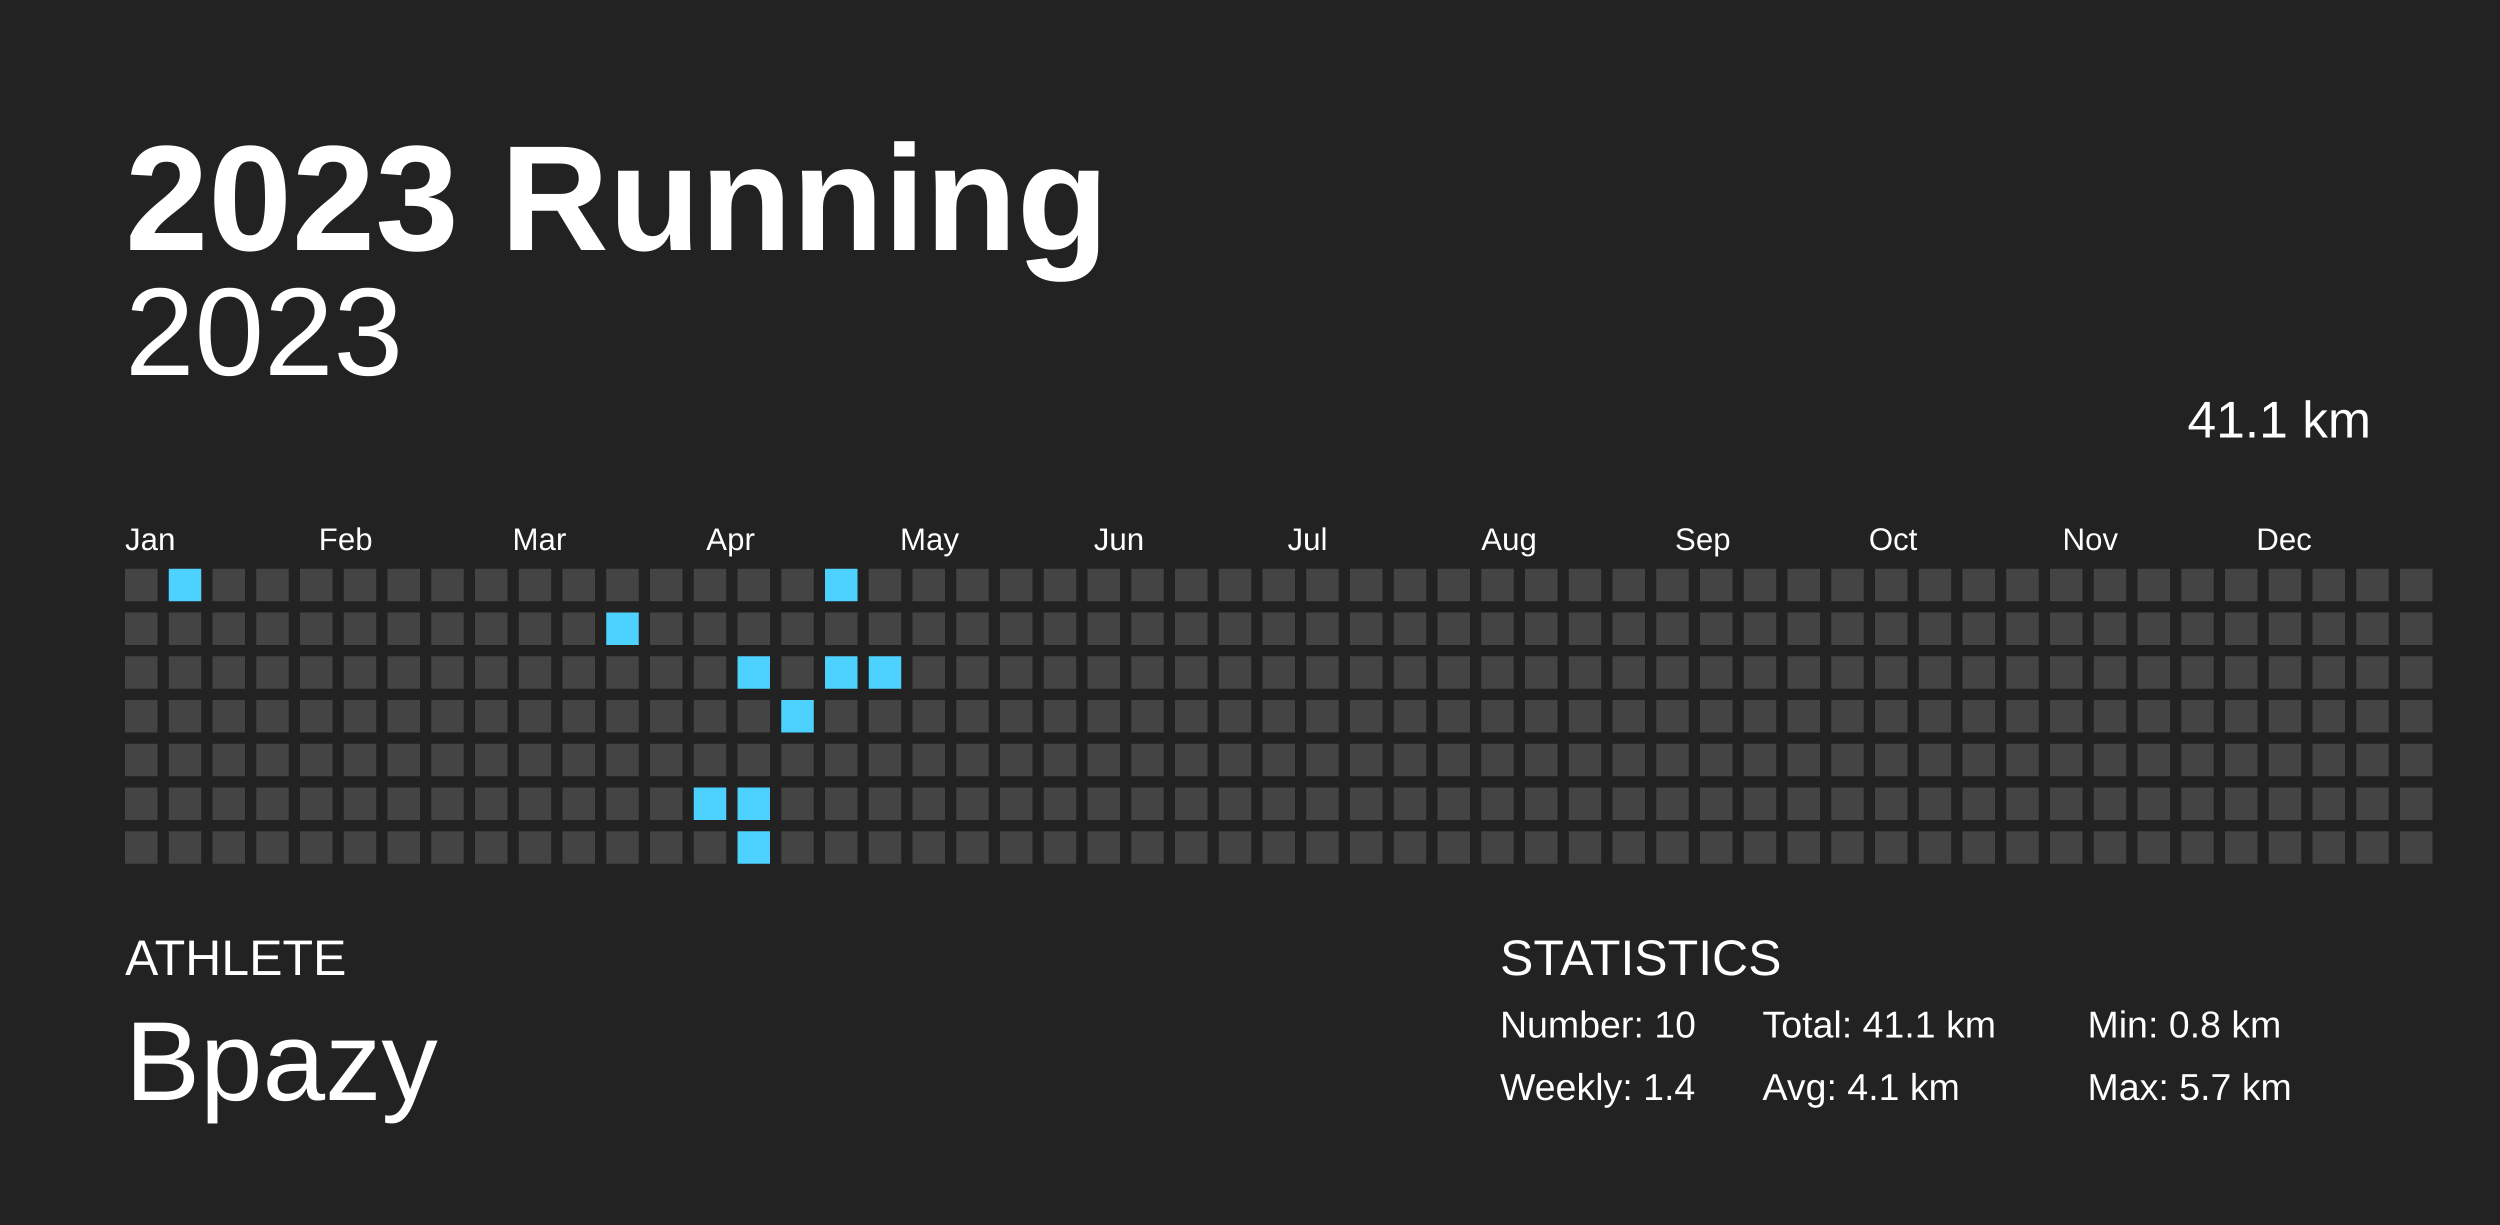
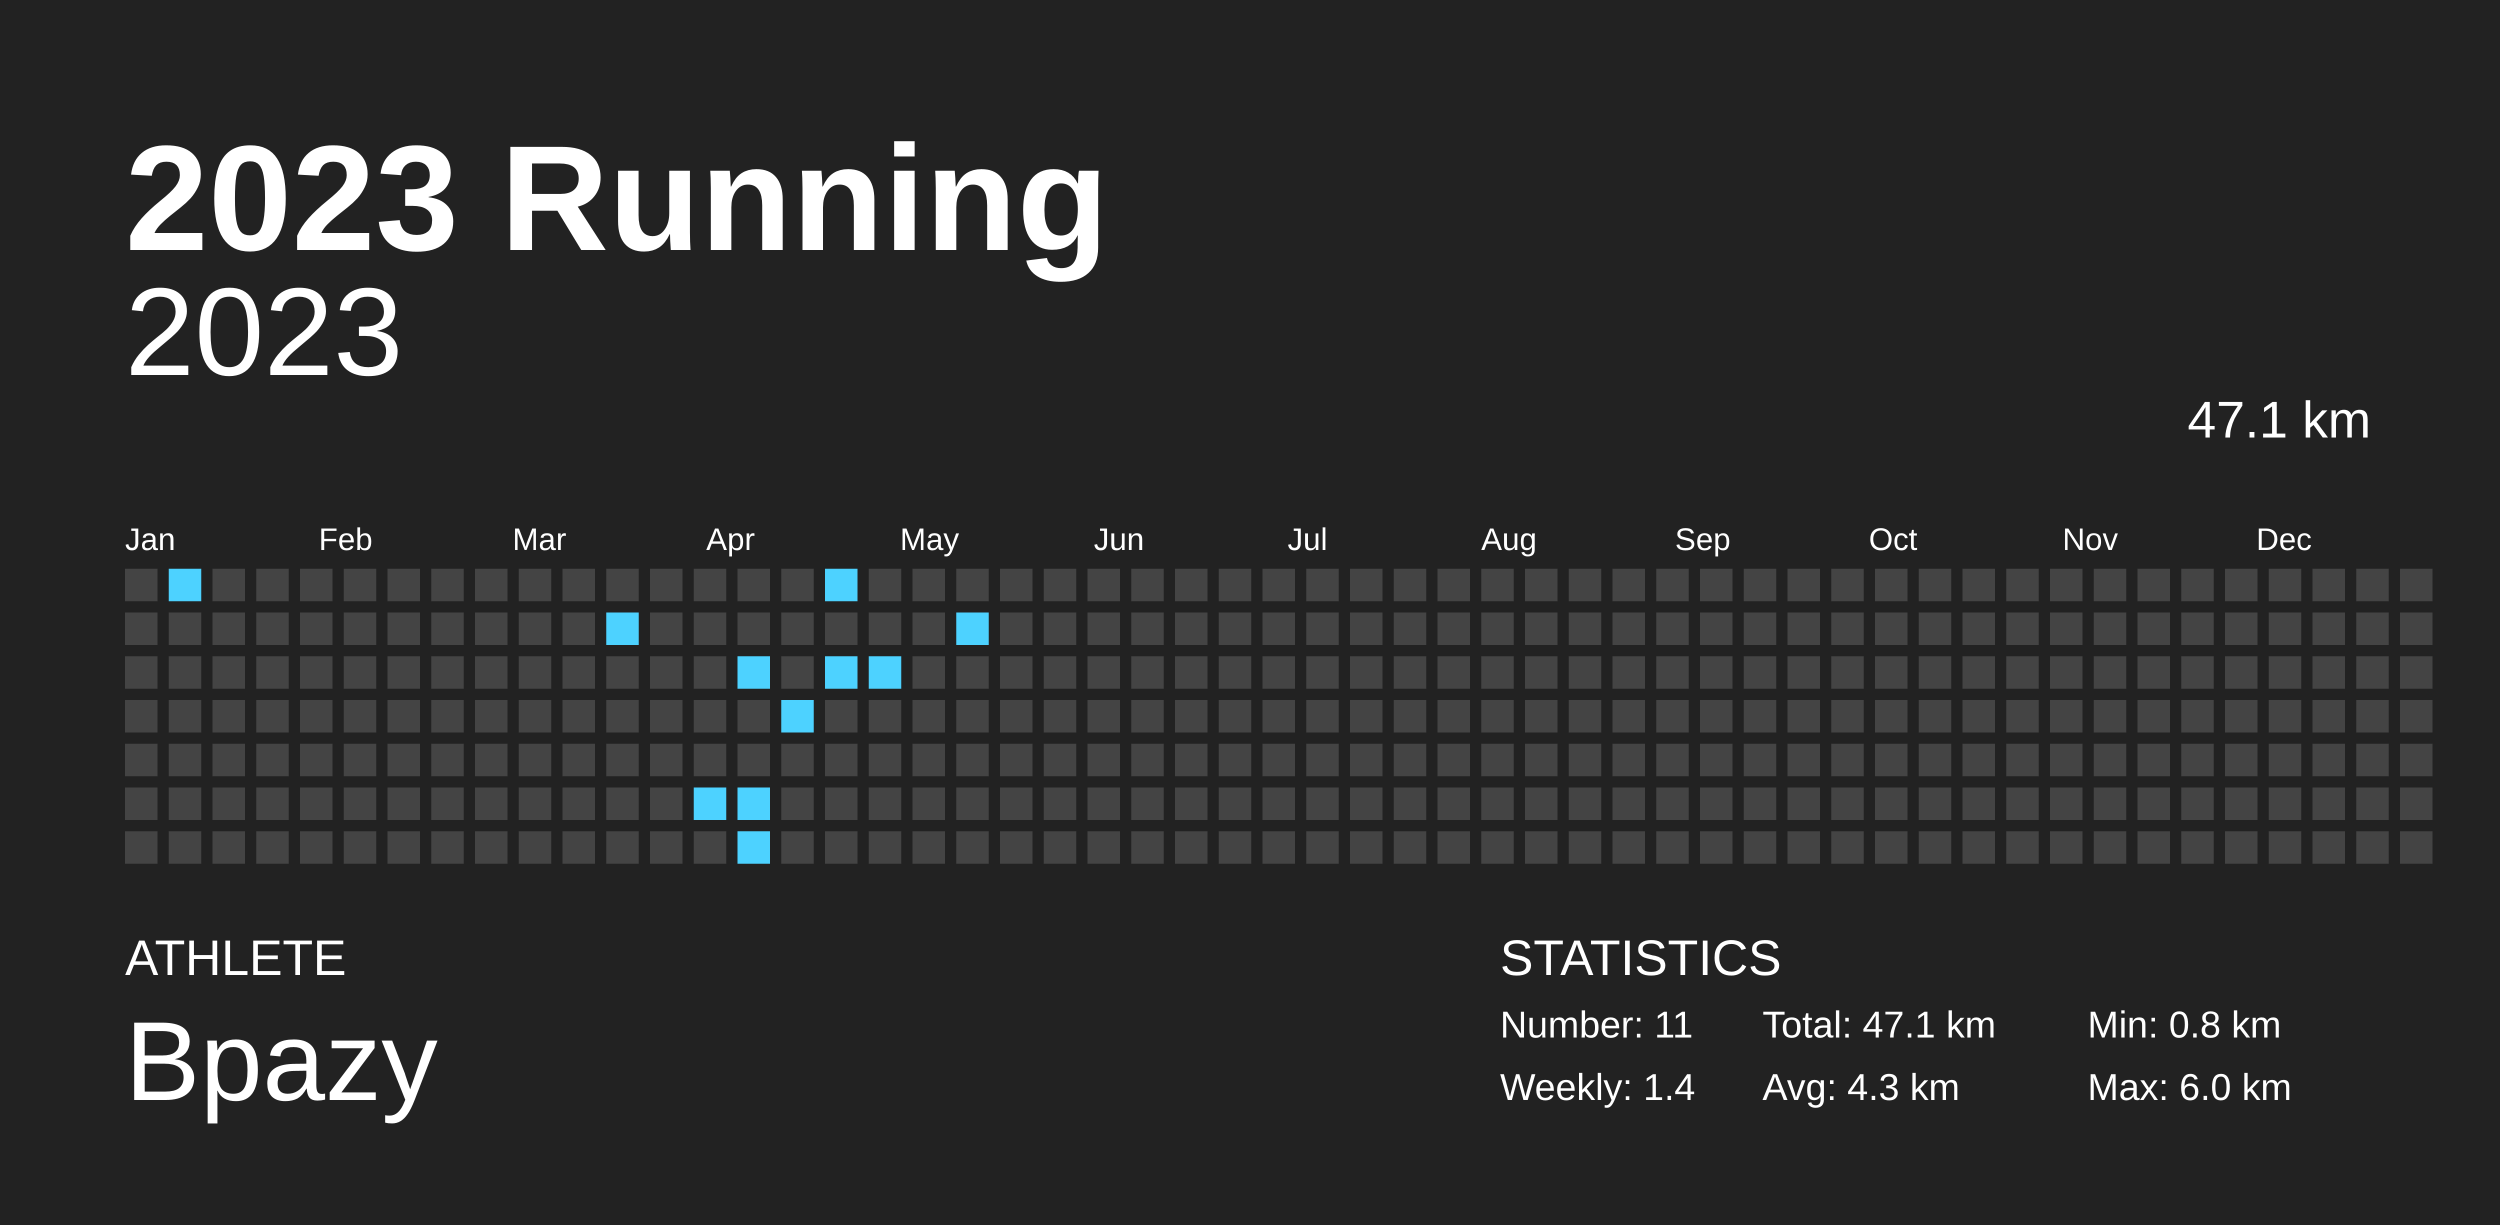
<svg xmlns="http://www.w3.org/2000/svg" baseProfile="full" height="98mm" version="1.1" viewBox="0,0,200,98" width="200mm">
  <defs />
  <rect fill="#222222" height="98" width="200" x="0" y="0" />
  <text fill="#FFFFFF" style="font-size:12px; font-family:Arial; font-weight:bold;" x="10" y="20">2023 Running</text>
  <text fill="#FFFFFF" style="font-size:4px; font-family:Arial" x="10" y="78">ATHLETE</text>
  <text fill="#FFFFFF" style="font-size:9px; font-family:Arial" x="10" y="88">Bpazy</text>
  <text fill="#FFFFFF" style="font-size:4px; font-family:Arial" x="120" y="78">STATISTICS</text>
-   <text fill="#FFFFFF" style="font-size:3px; font-family:Arial" x="120" y="83">Number: 10</text>
+   <text fill="#FFFFFF" style="font-size:3px; font-family:Arial" x="120" y="83">Number: 11</text>
  <text fill="#FFFFFF" style="font-size:3px; font-family:Arial" x="120" y="88">Weekly: 1.4</text>
-   <text fill="#FFFFFF" style="font-size:3px; font-family:Arial" x="141" y="83">Total: 41.1 km</text>
-   <text fill="#FFFFFF" style="font-size:3px; font-family:Arial" x="141" y="88">Avg: 4.1 km</text>
+   <text fill="#FFFFFF" style="font-size:3px; font-family:Arial" x="141" y="83">Total: 47.1 km</text>
+   <text fill="#FFFFFF" style="font-size:3px; font-family:Arial" x="141" y="88">Avg: 4.3 km</text>
  <text fill="#FFFFFF" style="font-size:3px; font-family:Arial" x="167" y="83">Min: 0.8 km</text>
-   <text fill="#FFFFFF" style="font-size:3px; font-family:Arial" x="167" y="88">Max: 5.7 km</text>
+   <text fill="#FFFFFF" style="font-size:3px; font-family:Arial" x="167" y="88">Max: 6.0 km</text>
  <text alignment-baseline="hanging" fill="#FFFFFF" style="font-size:10.0px; font-family:Arial;" x="10" y="30">2023</text>
-   <text alignment-baseline="hanging" fill="#FFFFFF" style="font-size:4.125px; font-family:Arial;" x="175" y="35">41.1 km</text>
+   <text alignment-baseline="hanging" fill="#FFFFFF" style="font-size:4.125px; font-family:Arial;" x="175" y="35">47.1 km</text>
  <text fill="#FFFFFF" style="font-size:2.5px; font-family:Arial" x="10.0" y="44">Jan</text>
  <text fill="#FFFFFF" style="font-size:2.5px; font-family:Arial" x="25.5" y="44">Feb</text>
  <text fill="#FFFFFF" style="font-size:2.5px; font-family:Arial" x="41.0" y="44">Mar</text>
  <text fill="#FFFFFF" style="font-size:2.5px; font-family:Arial" x="56.5" y="44">Apr</text>
  <text fill="#FFFFFF" style="font-size:2.5px; font-family:Arial" x="72.0" y="44">May</text>
  <text fill="#FFFFFF" style="font-size:2.5px; font-family:Arial" x="87.5" y="44">Jun</text>
  <text fill="#FFFFFF" style="font-size:2.5px; font-family:Arial" x="103.0" y="44">Jul</text>
  <text fill="#FFFFFF" style="font-size:2.5px; font-family:Arial" x="118.5" y="44">Aug</text>
  <text fill="#FFFFFF" style="font-size:2.5px; font-family:Arial" x="134.0" y="44">Sep</text>
  <text fill="#FFFFFF" style="font-size:2.5px; font-family:Arial" x="149.5" y="44">Oct</text>
  <text fill="#FFFFFF" style="font-size:2.5px; font-family:Arial" x="165.0" y="44">Nov</text>
  <text fill="#FFFFFF" style="font-size:2.5px; font-family:Arial" x="180.5" y="44">Dec</text>
  <rect fill="#444444" height="2.6" width="2.6" x="10.0" y="45.5" />
  <rect fill="#444444" height="2.6" width="2.6" x="10.0" y="49.0" />
  <rect fill="#444444" height="2.6" width="2.6" x="10.0" y="52.5" />
  <rect fill="#444444" height="2.6" width="2.6" x="10.0" y="56.0" />
  <rect fill="#444444" height="2.6" width="2.6" x="10.0" y="59.5" />
  <rect fill="#444444" height="2.6" width="2.6" x="10.0" y="63.0" />
  <rect fill="#444444" height="2.6" width="2.6" x="10.0" y="66.5" />
  <rect fill="#4dd2ff" height="2.6" width="2.6" x="13.5" y="45.5" />
  <rect fill="#444444" height="2.6" width="2.6" x="13.5" y="49.0" />
  <rect fill="#444444" height="2.6" width="2.6" x="13.5" y="52.5" />
  <rect fill="#444444" height="2.6" width="2.6" x="13.5" y="56.0" />
  <rect fill="#444444" height="2.6" width="2.6" x="13.5" y="59.5" />
  <rect fill="#444444" height="2.6" width="2.6" x="13.5" y="63.0" />
  <rect fill="#444444" height="2.6" width="2.6" x="13.5" y="66.5" />
  <rect fill="#444444" height="2.6" width="2.6" x="17.0" y="45.5" />
  <rect fill="#444444" height="2.6" width="2.6" x="17.0" y="49.0" />
  <rect fill="#444444" height="2.6" width="2.6" x="17.0" y="52.5" />
  <rect fill="#444444" height="2.6" width="2.6" x="17.0" y="56.0" />
  <rect fill="#444444" height="2.6" width="2.6" x="17.0" y="59.5" />
  <rect fill="#444444" height="2.6" width="2.6" x="17.0" y="63.0" />
  <rect fill="#444444" height="2.6" width="2.6" x="17.0" y="66.5" />
  <rect fill="#444444" height="2.6" width="2.6" x="20.5" y="45.5" />
  <rect fill="#444444" height="2.6" width="2.6" x="20.5" y="49.0" />
  <rect fill="#444444" height="2.6" width="2.6" x="20.5" y="52.5" />
  <rect fill="#444444" height="2.6" width="2.6" x="20.5" y="56.0" />
  <rect fill="#444444" height="2.6" width="2.6" x="20.5" y="59.5" />
  <rect fill="#444444" height="2.6" width="2.6" x="20.5" y="63.0" />
  <rect fill="#444444" height="2.6" width="2.6" x="20.5" y="66.5" />
  <rect fill="#444444" height="2.6" width="2.6" x="24.0" y="45.5" />
  <rect fill="#444444" height="2.6" width="2.6" x="24.0" y="49.0" />
  <rect fill="#444444" height="2.6" width="2.6" x="24.0" y="52.5" />
  <rect fill="#444444" height="2.6" width="2.6" x="24.0" y="56.0" />
  <rect fill="#444444" height="2.6" width="2.6" x="24.0" y="59.5" />
  <rect fill="#444444" height="2.6" width="2.6" x="24.0" y="63.0" />
  <rect fill="#444444" height="2.6" width="2.6" x="24.0" y="66.5" />
  <rect fill="#444444" height="2.6" width="2.6" x="27.5" y="45.5" />
  <rect fill="#444444" height="2.6" width="2.6" x="27.5" y="49.0" />
  <rect fill="#444444" height="2.6" width="2.6" x="27.5" y="52.5" />
  <rect fill="#444444" height="2.6" width="2.6" x="27.5" y="56.0" />
  <rect fill="#444444" height="2.6" width="2.6" x="27.5" y="59.5" />
  <rect fill="#444444" height="2.6" width="2.6" x="27.5" y="63.0" />
  <rect fill="#444444" height="2.6" width="2.6" x="27.5" y="66.5" />
  <rect fill="#444444" height="2.6" width="2.6" x="31.0" y="45.5" />
  <rect fill="#444444" height="2.6" width="2.6" x="31.0" y="49.0" />
  <rect fill="#444444" height="2.6" width="2.6" x="31.0" y="52.5" />
  <rect fill="#444444" height="2.6" width="2.6" x="31.0" y="56.0" />
  <rect fill="#444444" height="2.6" width="2.6" x="31.0" y="59.5" />
  <rect fill="#444444" height="2.6" width="2.6" x="31.0" y="63.0" />
  <rect fill="#444444" height="2.6" width="2.6" x="31.0" y="66.5" />
  <rect fill="#444444" height="2.6" width="2.6" x="34.5" y="45.5" />
  <rect fill="#444444" height="2.6" width="2.6" x="34.5" y="49.0" />
  <rect fill="#444444" height="2.6" width="2.6" x="34.5" y="52.5" />
  <rect fill="#444444" height="2.6" width="2.6" x="34.5" y="56.0" />
  <rect fill="#444444" height="2.6" width="2.6" x="34.5" y="59.5" />
  <rect fill="#444444" height="2.6" width="2.6" x="34.5" y="63.0" />
  <rect fill="#444444" height="2.6" width="2.6" x="34.5" y="66.5" />
  <rect fill="#444444" height="2.6" width="2.6" x="38.0" y="45.5" />
  <rect fill="#444444" height="2.6" width="2.6" x="38.0" y="49.0" />
  <rect fill="#444444" height="2.6" width="2.6" x="38.0" y="52.5" />
  <rect fill="#444444" height="2.6" width="2.6" x="38.0" y="56.0" />
  <rect fill="#444444" height="2.6" width="2.6" x="38.0" y="59.5" />
  <rect fill="#444444" height="2.6" width="2.6" x="38.0" y="63.0" />
  <rect fill="#444444" height="2.6" width="2.6" x="38.0" y="66.5" />
  <rect fill="#444444" height="2.6" width="2.6" x="41.5" y="45.5" />
  <rect fill="#444444" height="2.6" width="2.6" x="41.5" y="49.0" />
  <rect fill="#444444" height="2.6" width="2.6" x="41.5" y="52.5" />
  <rect fill="#444444" height="2.6" width="2.6" x="41.5" y="56.0" />
  <rect fill="#444444" height="2.6" width="2.6" x="41.5" y="59.5" />
  <rect fill="#444444" height="2.6" width="2.6" x="41.5" y="63.0" />
  <rect fill="#444444" height="2.6" width="2.6" x="41.5" y="66.5" />
  <rect fill="#444444" height="2.6" width="2.6" x="45.0" y="45.5" />
  <rect fill="#444444" height="2.6" width="2.6" x="45.0" y="49.0" />
  <rect fill="#444444" height="2.6" width="2.6" x="45.0" y="52.5" />
  <rect fill="#444444" height="2.6" width="2.6" x="45.0" y="56.0" />
  <rect fill="#444444" height="2.6" width="2.6" x="45.0" y="59.5" />
  <rect fill="#444444" height="2.6" width="2.6" x="45.0" y="63.0" />
  <rect fill="#444444" height="2.6" width="2.6" x="45.0" y="66.5" />
  <rect fill="#444444" height="2.6" width="2.6" x="48.5" y="45.5" />
  <rect fill="#4dd2ff" height="2.6" width="2.6" x="48.5" y="49.0" />
  <rect fill="#444444" height="2.6" width="2.6" x="48.5" y="52.5" />
  <rect fill="#444444" height="2.6" width="2.6" x="48.5" y="56.0" />
  <rect fill="#444444" height="2.6" width="2.6" x="48.5" y="59.5" />
  <rect fill="#444444" height="2.6" width="2.6" x="48.5" y="63.0" />
  <rect fill="#444444" height="2.6" width="2.6" x="48.5" y="66.5" />
  <rect fill="#444444" height="2.6" width="2.6" x="52.0" y="45.5" />
  <rect fill="#444444" height="2.6" width="2.6" x="52.0" y="49.0" />
  <rect fill="#444444" height="2.6" width="2.6" x="52.0" y="52.5" />
  <rect fill="#444444" height="2.6" width="2.6" x="52.0" y="56.0" />
  <rect fill="#444444" height="2.6" width="2.6" x="52.0" y="59.5" />
  <rect fill="#444444" height="2.6" width="2.6" x="52.0" y="63.0" />
  <rect fill="#444444" height="2.6" width="2.6" x="52.0" y="66.5" />
  <rect fill="#444444" height="2.6" width="2.6" x="55.5" y="45.5" />
  <rect fill="#444444" height="2.6" width="2.6" x="55.5" y="49.0" />
  <rect fill="#444444" height="2.6" width="2.6" x="55.5" y="52.5" />
  <rect fill="#444444" height="2.6" width="2.6" x="55.5" y="56.0" />
  <rect fill="#444444" height="2.6" width="2.6" x="55.5" y="59.5" />
  <rect fill="#4dd2ff" height="2.6" width="2.6" x="55.5" y="63.0" />
  <rect fill="#444444" height="2.6" width="2.6" x="55.5" y="66.5" />
  <rect fill="#444444" height="2.6" width="2.6" x="59.0" y="45.5" />
  <rect fill="#444444" height="2.6" width="2.6" x="59.0" y="49.0" />
  <rect fill="#4dd2ff" height="2.6" width="2.6" x="59.0" y="52.5" />
  <rect fill="#444444" height="2.6" width="2.6" x="59.0" y="56.0" />
  <rect fill="#444444" height="2.6" width="2.6" x="59.0" y="59.5" />
  <rect fill="#4dd2ff" height="2.6" width="2.6" x="59.0" y="63.0" />
  <rect fill="#4dd2ff" height="2.6" width="2.6" x="59.0" y="66.5" />
  <rect fill="#444444" height="2.6" width="2.6" x="62.5" y="45.5" />
  <rect fill="#444444" height="2.6" width="2.6" x="62.5" y="49.0" />
  <rect fill="#444444" height="2.6" width="2.6" x="62.5" y="52.5" />
  <rect fill="#4dd2ff" height="2.6" width="2.6" x="62.5" y="56.0" />
  <rect fill="#444444" height="2.6" width="2.6" x="62.5" y="59.5" />
  <rect fill="#444444" height="2.6" width="2.6" x="62.5" y="63.0" />
  <rect fill="#444444" height="2.6" width="2.6" x="62.5" y="66.5" />
  <rect fill="#4dd2ff" height="2.6" width="2.6" x="66.0" y="45.5" />
  <rect fill="#444444" height="2.6" width="2.6" x="66.0" y="49.0" />
  <rect fill="#4dd2ff" height="2.6" width="2.6" x="66.0" y="52.5" />
  <rect fill="#444444" height="2.6" width="2.6" x="66.0" y="56.0" />
  <rect fill="#444444" height="2.6" width="2.6" x="66.0" y="59.5" />
  <rect fill="#444444" height="2.6" width="2.6" x="66.0" y="63.0" />
  <rect fill="#444444" height="2.6" width="2.6" x="66.0" y="66.5" />
  <rect fill="#444444" height="2.6" width="2.6" x="69.5" y="45.5" />
  <rect fill="#444444" height="2.6" width="2.6" x="69.5" y="49.0" />
  <rect fill="#4dd2ff" height="2.6" width="2.6" x="69.5" y="52.5" />
  <rect fill="#444444" height="2.6" width="2.6" x="69.5" y="56.0" />
  <rect fill="#444444" height="2.6" width="2.6" x="69.5" y="59.5" />
  <rect fill="#444444" height="2.6" width="2.6" x="69.5" y="63.0" />
  <rect fill="#444444" height="2.6" width="2.6" x="69.5" y="66.5" />
  <rect fill="#444444" height="2.6" width="2.6" x="73.0" y="45.5" />
  <rect fill="#444444" height="2.6" width="2.6" x="73.0" y="49.0" />
  <rect fill="#444444" height="2.6" width="2.6" x="73.0" y="52.5" />
  <rect fill="#444444" height="2.6" width="2.6" x="73.0" y="56.0" />
  <rect fill="#444444" height="2.6" width="2.6" x="73.0" y="59.5" />
  <rect fill="#444444" height="2.6" width="2.6" x="73.0" y="63.0" />
  <rect fill="#444444" height="2.6" width="2.6" x="73.0" y="66.5" />
  <rect fill="#444444" height="2.6" width="2.6" x="76.5" y="45.5" />
-   <rect fill="#444444" height="2.6" width="2.6" x="76.5" y="49.0" />
+   <rect fill="#4dd2ff" height="2.6" width="2.6" x="76.5" y="49.0" />
  <rect fill="#444444" height="2.6" width="2.6" x="76.5" y="52.5" />
  <rect fill="#444444" height="2.6" width="2.6" x="76.5" y="56.0" />
  <rect fill="#444444" height="2.6" width="2.6" x="76.5" y="59.5" />
  <rect fill="#444444" height="2.6" width="2.6" x="76.5" y="63.0" />
  <rect fill="#444444" height="2.6" width="2.6" x="76.5" y="66.5" />
  <rect fill="#444444" height="2.6" width="2.6" x="80.0" y="45.5" />
  <rect fill="#444444" height="2.6" width="2.6" x="80.0" y="49.0" />
  <rect fill="#444444" height="2.6" width="2.6" x="80.0" y="52.5" />
  <rect fill="#444444" height="2.6" width="2.6" x="80.0" y="56.0" />
  <rect fill="#444444" height="2.6" width="2.6" x="80.0" y="59.5" />
  <rect fill="#444444" height="2.6" width="2.6" x="80.0" y="63.0" />
  <rect fill="#444444" height="2.6" width="2.6" x="80.0" y="66.5" />
  <rect fill="#444444" height="2.6" width="2.6" x="83.5" y="45.5" />
  <rect fill="#444444" height="2.6" width="2.6" x="83.5" y="49.0" />
  <rect fill="#444444" height="2.6" width="2.6" x="83.5" y="52.5" />
  <rect fill="#444444" height="2.6" width="2.6" x="83.5" y="56.0" />
  <rect fill="#444444" height="2.6" width="2.6" x="83.5" y="59.5" />
  <rect fill="#444444" height="2.6" width="2.6" x="83.5" y="63.0" />
  <rect fill="#444444" height="2.6" width="2.6" x="83.5" y="66.5" />
  <rect fill="#444444" height="2.6" width="2.6" x="87.0" y="45.5" />
  <rect fill="#444444" height="2.6" width="2.6" x="87.0" y="49.0" />
  <rect fill="#444444" height="2.6" width="2.6" x="87.0" y="52.5" />
  <rect fill="#444444" height="2.6" width="2.6" x="87.0" y="56.0" />
  <rect fill="#444444" height="2.6" width="2.6" x="87.0" y="59.5" />
  <rect fill="#444444" height="2.6" width="2.6" x="87.0" y="63.0" />
  <rect fill="#444444" height="2.6" width="2.6" x="87.0" y="66.5" />
  <rect fill="#444444" height="2.6" width="2.6" x="90.5" y="45.5" />
  <rect fill="#444444" height="2.6" width="2.6" x="90.5" y="49.0" />
  <rect fill="#444444" height="2.6" width="2.6" x="90.5" y="52.5" />
  <rect fill="#444444" height="2.6" width="2.6" x="90.5" y="56.0" />
  <rect fill="#444444" height="2.6" width="2.6" x="90.5" y="59.5" />
  <rect fill="#444444" height="2.6" width="2.6" x="90.5" y="63.0" />
  <rect fill="#444444" height="2.6" width="2.6" x="90.5" y="66.5" />
  <rect fill="#444444" height="2.6" width="2.6" x="94.0" y="45.5" />
  <rect fill="#444444" height="2.6" width="2.6" x="94.0" y="49.0" />
  <rect fill="#444444" height="2.6" width="2.6" x="94.0" y="52.5" />
  <rect fill="#444444" height="2.6" width="2.6" x="94.0" y="56.0" />
  <rect fill="#444444" height="2.6" width="2.6" x="94.0" y="59.5" />
  <rect fill="#444444" height="2.6" width="2.6" x="94.0" y="63.0" />
  <rect fill="#444444" height="2.6" width="2.6" x="94.0" y="66.5" />
  <rect fill="#444444" height="2.6" width="2.6" x="97.5" y="45.5" />
  <rect fill="#444444" height="2.6" width="2.6" x="97.5" y="49.0" />
  <rect fill="#444444" height="2.6" width="2.6" x="97.5" y="52.5" />
  <rect fill="#444444" height="2.6" width="2.6" x="97.5" y="56.0" />
  <rect fill="#444444" height="2.6" width="2.6" x="97.5" y="59.5" />
  <rect fill="#444444" height="2.6" width="2.6" x="97.5" y="63.0" />
  <rect fill="#444444" height="2.6" width="2.6" x="97.5" y="66.5" />
  <rect fill="#444444" height="2.6" width="2.6" x="101.0" y="45.5" />
  <rect fill="#444444" height="2.6" width="2.6" x="101.0" y="49.0" />
  <rect fill="#444444" height="2.6" width="2.6" x="101.0" y="52.5" />
  <rect fill="#444444" height="2.6" width="2.6" x="101.0" y="56.0" />
  <rect fill="#444444" height="2.6" width="2.6" x="101.0" y="59.5" />
  <rect fill="#444444" height="2.6" width="2.6" x="101.0" y="63.0" />
  <rect fill="#444444" height="2.6" width="2.6" x="101.0" y="66.5" />
  <rect fill="#444444" height="2.6" width="2.6" x="104.5" y="45.5" />
  <rect fill="#444444" height="2.6" width="2.6" x="104.5" y="49.0" />
  <rect fill="#444444" height="2.6" width="2.6" x="104.5" y="52.5" />
  <rect fill="#444444" height="2.6" width="2.6" x="104.5" y="56.0" />
  <rect fill="#444444" height="2.6" width="2.6" x="104.5" y="59.5" />
  <rect fill="#444444" height="2.6" width="2.6" x="104.5" y="63.0" />
  <rect fill="#444444" height="2.6" width="2.6" x="104.5" y="66.5" />
  <rect fill="#444444" height="2.6" width="2.6" x="108.0" y="45.5" />
  <rect fill="#444444" height="2.6" width="2.6" x="108.0" y="49.0" />
  <rect fill="#444444" height="2.6" width="2.6" x="108.0" y="52.5" />
  <rect fill="#444444" height="2.6" width="2.6" x="108.0" y="56.0" />
  <rect fill="#444444" height="2.6" width="2.6" x="108.0" y="59.5" />
  <rect fill="#444444" height="2.6" width="2.6" x="108.0" y="63.0" />
  <rect fill="#444444" height="2.6" width="2.6" x="108.0" y="66.5" />
  <rect fill="#444444" height="2.6" width="2.6" x="111.5" y="45.5" />
  <rect fill="#444444" height="2.6" width="2.6" x="111.5" y="49.0" />
  <rect fill="#444444" height="2.6" width="2.6" x="111.5" y="52.5" />
  <rect fill="#444444" height="2.6" width="2.6" x="111.5" y="56.0" />
  <rect fill="#444444" height="2.6" width="2.6" x="111.5" y="59.5" />
  <rect fill="#444444" height="2.6" width="2.6" x="111.5" y="63.0" />
  <rect fill="#444444" height="2.6" width="2.6" x="111.5" y="66.5" />
  <rect fill="#444444" height="2.6" width="2.6" x="115.0" y="45.5" />
  <rect fill="#444444" height="2.6" width="2.6" x="115.0" y="49.0" />
  <rect fill="#444444" height="2.6" width="2.6" x="115.0" y="52.5" />
  <rect fill="#444444" height="2.6" width="2.6" x="115.0" y="56.0" />
  <rect fill="#444444" height="2.6" width="2.6" x="115.0" y="59.5" />
  <rect fill="#444444" height="2.6" width="2.6" x="115.0" y="63.0" />
  <rect fill="#444444" height="2.6" width="2.6" x="115.0" y="66.5" />
  <rect fill="#444444" height="2.6" width="2.6" x="118.5" y="45.5" />
  <rect fill="#444444" height="2.6" width="2.6" x="118.5" y="49.0" />
  <rect fill="#444444" height="2.6" width="2.6" x="118.5" y="52.5" />
  <rect fill="#444444" height="2.6" width="2.6" x="118.5" y="56.0" />
  <rect fill="#444444" height="2.6" width="2.6" x="118.5" y="59.5" />
  <rect fill="#444444" height="2.6" width="2.6" x="118.5" y="63.0" />
  <rect fill="#444444" height="2.6" width="2.6" x="118.5" y="66.5" />
  <rect fill="#444444" height="2.6" width="2.6" x="122.0" y="45.5" />
  <rect fill="#444444" height="2.6" width="2.6" x="122.0" y="49.0" />
  <rect fill="#444444" height="2.6" width="2.6" x="122.0" y="52.5" />
  <rect fill="#444444" height="2.6" width="2.6" x="122.0" y="56.0" />
  <rect fill="#444444" height="2.6" width="2.6" x="122.0" y="59.5" />
  <rect fill="#444444" height="2.6" width="2.6" x="122.0" y="63.0" />
  <rect fill="#444444" height="2.6" width="2.6" x="122.0" y="66.5" />
  <rect fill="#444444" height="2.6" width="2.6" x="125.5" y="45.5" />
  <rect fill="#444444" height="2.6" width="2.6" x="125.5" y="49.0" />
  <rect fill="#444444" height="2.6" width="2.6" x="125.5" y="52.5" />
  <rect fill="#444444" height="2.6" width="2.6" x="125.5" y="56.0" />
  <rect fill="#444444" height="2.6" width="2.6" x="125.5" y="59.5" />
  <rect fill="#444444" height="2.6" width="2.6" x="125.5" y="63.0" />
  <rect fill="#444444" height="2.6" width="2.6" x="125.5" y="66.5" />
  <rect fill="#444444" height="2.6" width="2.6" x="129.0" y="45.5" />
  <rect fill="#444444" height="2.6" width="2.6" x="129.0" y="49.0" />
  <rect fill="#444444" height="2.6" width="2.6" x="129.0" y="52.5" />
  <rect fill="#444444" height="2.6" width="2.6" x="129.0" y="56.0" />
  <rect fill="#444444" height="2.6" width="2.6" x="129.0" y="59.5" />
  <rect fill="#444444" height="2.6" width="2.6" x="129.0" y="63.0" />
  <rect fill="#444444" height="2.6" width="2.6" x="129.0" y="66.5" />
  <rect fill="#444444" height="2.6" width="2.6" x="132.5" y="45.5" />
  <rect fill="#444444" height="2.6" width="2.6" x="132.5" y="49.0" />
  <rect fill="#444444" height="2.6" width="2.6" x="132.5" y="52.5" />
  <rect fill="#444444" height="2.6" width="2.6" x="132.5" y="56.0" />
  <rect fill="#444444" height="2.6" width="2.6" x="132.5" y="59.5" />
  <rect fill="#444444" height="2.6" width="2.6" x="132.5" y="63.0" />
  <rect fill="#444444" height="2.6" width="2.6" x="132.5" y="66.5" />
  <rect fill="#444444" height="2.6" width="2.6" x="136.0" y="45.5" />
  <rect fill="#444444" height="2.6" width="2.6" x="136.0" y="49.0" />
  <rect fill="#444444" height="2.6" width="2.6" x="136.0" y="52.5" />
  <rect fill="#444444" height="2.6" width="2.6" x="136.0" y="56.0" />
  <rect fill="#444444" height="2.6" width="2.6" x="136.0" y="59.5" />
  <rect fill="#444444" height="2.6" width="2.6" x="136.0" y="63.0" />
  <rect fill="#444444" height="2.6" width="2.6" x="136.0" y="66.5" />
  <rect fill="#444444" height="2.6" width="2.6" x="139.5" y="45.5" />
  <rect fill="#444444" height="2.6" width="2.6" x="139.5" y="49.0" />
  <rect fill="#444444" height="2.6" width="2.6" x="139.5" y="52.5" />
  <rect fill="#444444" height="2.6" width="2.6" x="139.5" y="56.0" />
  <rect fill="#444444" height="2.6" width="2.6" x="139.5" y="59.5" />
  <rect fill="#444444" height="2.6" width="2.6" x="139.5" y="63.0" />
  <rect fill="#444444" height="2.6" width="2.6" x="139.5" y="66.5" />
  <rect fill="#444444" height="2.6" width="2.6" x="143.0" y="45.5" />
  <rect fill="#444444" height="2.6" width="2.6" x="143.0" y="49.0" />
  <rect fill="#444444" height="2.6" width="2.6" x="143.0" y="52.5" />
  <rect fill="#444444" height="2.6" width="2.6" x="143.0" y="56.0" />
  <rect fill="#444444" height="2.6" width="2.6" x="143.0" y="59.5" />
  <rect fill="#444444" height="2.6" width="2.6" x="143.0" y="63.0" />
  <rect fill="#444444" height="2.6" width="2.6" x="143.0" y="66.5" />
  <rect fill="#444444" height="2.6" width="2.6" x="146.5" y="45.5" />
  <rect fill="#444444" height="2.6" width="2.6" x="146.5" y="49.0" />
  <rect fill="#444444" height="2.6" width="2.6" x="146.5" y="52.5" />
  <rect fill="#444444" height="2.6" width="2.6" x="146.5" y="56.0" />
  <rect fill="#444444" height="2.6" width="2.6" x="146.5" y="59.5" />
  <rect fill="#444444" height="2.6" width="2.6" x="146.5" y="63.0" />
  <rect fill="#444444" height="2.6" width="2.6" x="146.5" y="66.5" />
  <rect fill="#444444" height="2.6" width="2.6" x="150.0" y="45.5" />
  <rect fill="#444444" height="2.6" width="2.6" x="150.0" y="49.0" />
  <rect fill="#444444" height="2.6" width="2.6" x="150.0" y="52.5" />
  <rect fill="#444444" height="2.6" width="2.6" x="150.0" y="56.0" />
  <rect fill="#444444" height="2.6" width="2.6" x="150.0" y="59.5" />
  <rect fill="#444444" height="2.6" width="2.6" x="150.0" y="63.0" />
  <rect fill="#444444" height="2.6" width="2.6" x="150.0" y="66.5" />
  <rect fill="#444444" height="2.6" width="2.6" x="153.5" y="45.5" />
  <rect fill="#444444" height="2.6" width="2.6" x="153.5" y="49.0" />
  <rect fill="#444444" height="2.6" width="2.6" x="153.5" y="52.5" />
  <rect fill="#444444" height="2.6" width="2.6" x="153.5" y="56.0" />
  <rect fill="#444444" height="2.6" width="2.6" x="153.5" y="59.5" />
  <rect fill="#444444" height="2.6" width="2.6" x="153.5" y="63.0" />
  <rect fill="#444444" height="2.6" width="2.6" x="153.5" y="66.5" />
  <rect fill="#444444" height="2.6" width="2.6" x="157.0" y="45.5" />
  <rect fill="#444444" height="2.6" width="2.6" x="157.0" y="49.0" />
  <rect fill="#444444" height="2.6" width="2.6" x="157.0" y="52.5" />
  <rect fill="#444444" height="2.6" width="2.6" x="157.0" y="56.0" />
  <rect fill="#444444" height="2.6" width="2.6" x="157.0" y="59.5" />
  <rect fill="#444444" height="2.6" width="2.6" x="157.0" y="63.0" />
  <rect fill="#444444" height="2.6" width="2.6" x="157.0" y="66.5" />
  <rect fill="#444444" height="2.6" width="2.6" x="160.5" y="45.5" />
  <rect fill="#444444" height="2.6" width="2.6" x="160.5" y="49.0" />
  <rect fill="#444444" height="2.6" width="2.6" x="160.5" y="52.5" />
  <rect fill="#444444" height="2.6" width="2.6" x="160.5" y="56.0" />
  <rect fill="#444444" height="2.6" width="2.6" x="160.5" y="59.5" />
  <rect fill="#444444" height="2.6" width="2.6" x="160.5" y="63.0" />
  <rect fill="#444444" height="2.6" width="2.6" x="160.5" y="66.5" />
  <rect fill="#444444" height="2.6" width="2.6" x="164.0" y="45.5" />
  <rect fill="#444444" height="2.6" width="2.6" x="164.0" y="49.0" />
  <rect fill="#444444" height="2.6" width="2.6" x="164.0" y="52.5" />
  <rect fill="#444444" height="2.6" width="2.6" x="164.0" y="56.0" />
  <rect fill="#444444" height="2.6" width="2.6" x="164.0" y="59.5" />
  <rect fill="#444444" height="2.6" width="2.6" x="164.0" y="63.0" />
  <rect fill="#444444" height="2.6" width="2.6" x="164.0" y="66.5" />
  <rect fill="#444444" height="2.6" width="2.6" x="167.5" y="45.5" />
  <rect fill="#444444" height="2.6" width="2.6" x="167.5" y="49.0" />
  <rect fill="#444444" height="2.6" width="2.6" x="167.5" y="52.5" />
  <rect fill="#444444" height="2.6" width="2.6" x="167.5" y="56.0" />
  <rect fill="#444444" height="2.6" width="2.6" x="167.5" y="59.5" />
  <rect fill="#444444" height="2.6" width="2.6" x="167.5" y="63.0" />
  <rect fill="#444444" height="2.6" width="2.6" x="167.5" y="66.5" />
  <rect fill="#444444" height="2.6" width="2.6" x="171.0" y="45.5" />
  <rect fill="#444444" height="2.6" width="2.6" x="171.0" y="49.0" />
  <rect fill="#444444" height="2.6" width="2.6" x="171.0" y="52.5" />
  <rect fill="#444444" height="2.6" width="2.6" x="171.0" y="56.0" />
  <rect fill="#444444" height="2.6" width="2.6" x="171.0" y="59.5" />
  <rect fill="#444444" height="2.6" width="2.6" x="171.0" y="63.0" />
  <rect fill="#444444" height="2.6" width="2.6" x="171.0" y="66.5" />
  <rect fill="#444444" height="2.6" width="2.6" x="174.5" y="45.5" />
  <rect fill="#444444" height="2.6" width="2.6" x="174.5" y="49.0" />
  <rect fill="#444444" height="2.6" width="2.6" x="174.5" y="52.5" />
  <rect fill="#444444" height="2.6" width="2.6" x="174.5" y="56.0" />
  <rect fill="#444444" height="2.6" width="2.6" x="174.5" y="59.5" />
  <rect fill="#444444" height="2.6" width="2.6" x="174.5" y="63.0" />
  <rect fill="#444444" height="2.6" width="2.6" x="174.5" y="66.5" />
  <rect fill="#444444" height="2.6" width="2.6" x="178.0" y="45.5" />
  <rect fill="#444444" height="2.6" width="2.6" x="178.0" y="49.0" />
  <rect fill="#444444" height="2.6" width="2.6" x="178.0" y="52.5" />
  <rect fill="#444444" height="2.6" width="2.6" x="178.0" y="56.0" />
  <rect fill="#444444" height="2.6" width="2.6" x="178.0" y="59.5" />
  <rect fill="#444444" height="2.6" width="2.6" x="178.0" y="63.0" />
  <rect fill="#444444" height="2.6" width="2.6" x="178.0" y="66.5" />
  <rect fill="#444444" height="2.6" width="2.6" x="181.5" y="45.5" />
  <rect fill="#444444" height="2.6" width="2.6" x="181.5" y="49.0" />
  <rect fill="#444444" height="2.6" width="2.6" x="181.5" y="52.5" />
  <rect fill="#444444" height="2.6" width="2.6" x="181.5" y="56.0" />
  <rect fill="#444444" height="2.6" width="2.6" x="181.5" y="59.5" />
  <rect fill="#444444" height="2.6" width="2.6" x="181.5" y="63.0" />
  <rect fill="#444444" height="2.6" width="2.6" x="181.5" y="66.5" />
  <rect fill="#444444" height="2.6" width="2.6" x="185.0" y="45.5" />
  <rect fill="#444444" height="2.6" width="2.6" x="185.0" y="49.0" />
  <rect fill="#444444" height="2.6" width="2.6" x="185.0" y="52.5" />
  <rect fill="#444444" height="2.6" width="2.6" x="185.0" y="56.0" />
  <rect fill="#444444" height="2.6" width="2.6" x="185.0" y="59.5" />
  <rect fill="#444444" height="2.6" width="2.6" x="185.0" y="63.0" />
  <rect fill="#444444" height="2.6" width="2.6" x="185.0" y="66.5" />
  <rect fill="#444444" height="2.6" width="2.6" x="188.5" y="45.5" />
  <rect fill="#444444" height="2.6" width="2.6" x="188.5" y="49.0" />
  <rect fill="#444444" height="2.6" width="2.6" x="188.5" y="52.5" />
  <rect fill="#444444" height="2.6" width="2.6" x="188.5" y="56.0" />
  <rect fill="#444444" height="2.6" width="2.6" x="188.5" y="59.5" />
  <rect fill="#444444" height="2.6" width="2.6" x="188.5" y="63.0" />
  <rect fill="#444444" height="2.6" width="2.6" x="188.5" y="66.5" />
  <rect fill="#444444" height="2.6" width="2.6" x="192.0" y="45.5" />
  <rect fill="#444444" height="2.6" width="2.6" x="192.0" y="49.0" />
  <rect fill="#444444" height="2.6" width="2.6" x="192.0" y="52.5" />
  <rect fill="#444444" height="2.6" width="2.6" x="192.0" y="56.0" />
  <rect fill="#444444" height="2.6" width="2.6" x="192.0" y="59.5" />
  <rect fill="#444444" height="2.6" width="2.6" x="192.0" y="63.0" />
  <rect fill="#444444" height="2.6" width="2.6" x="192.0" y="66.5" />
</svg>
